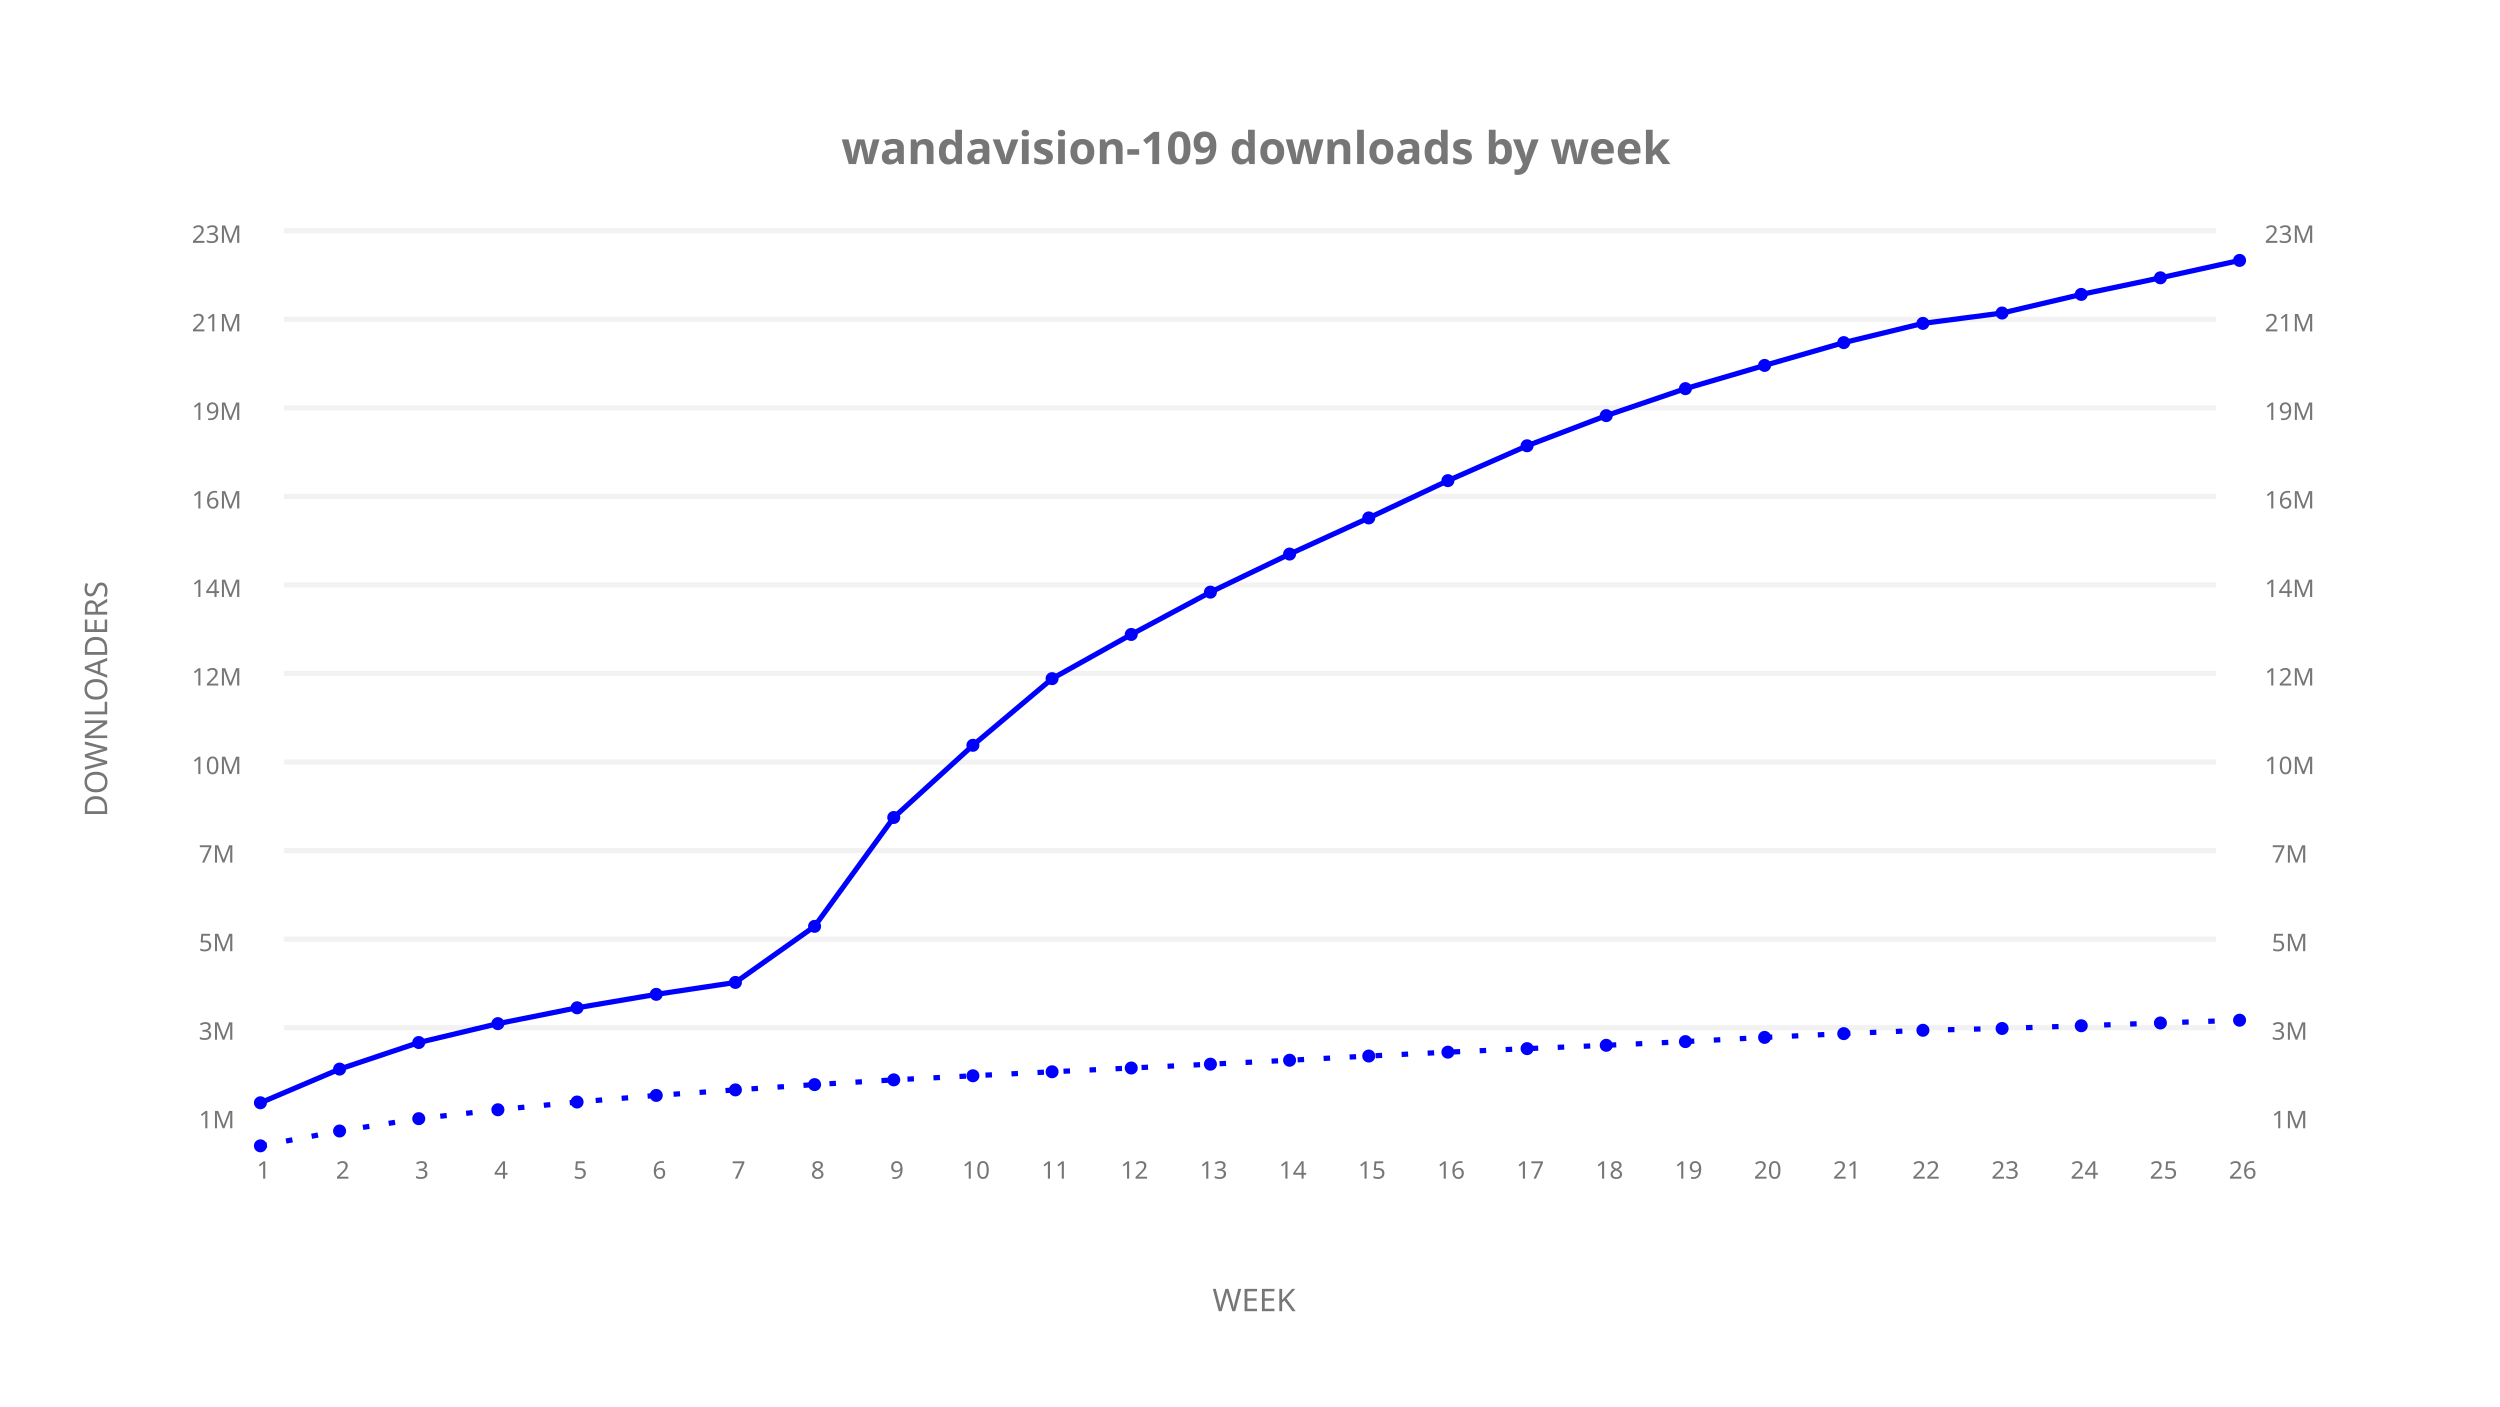
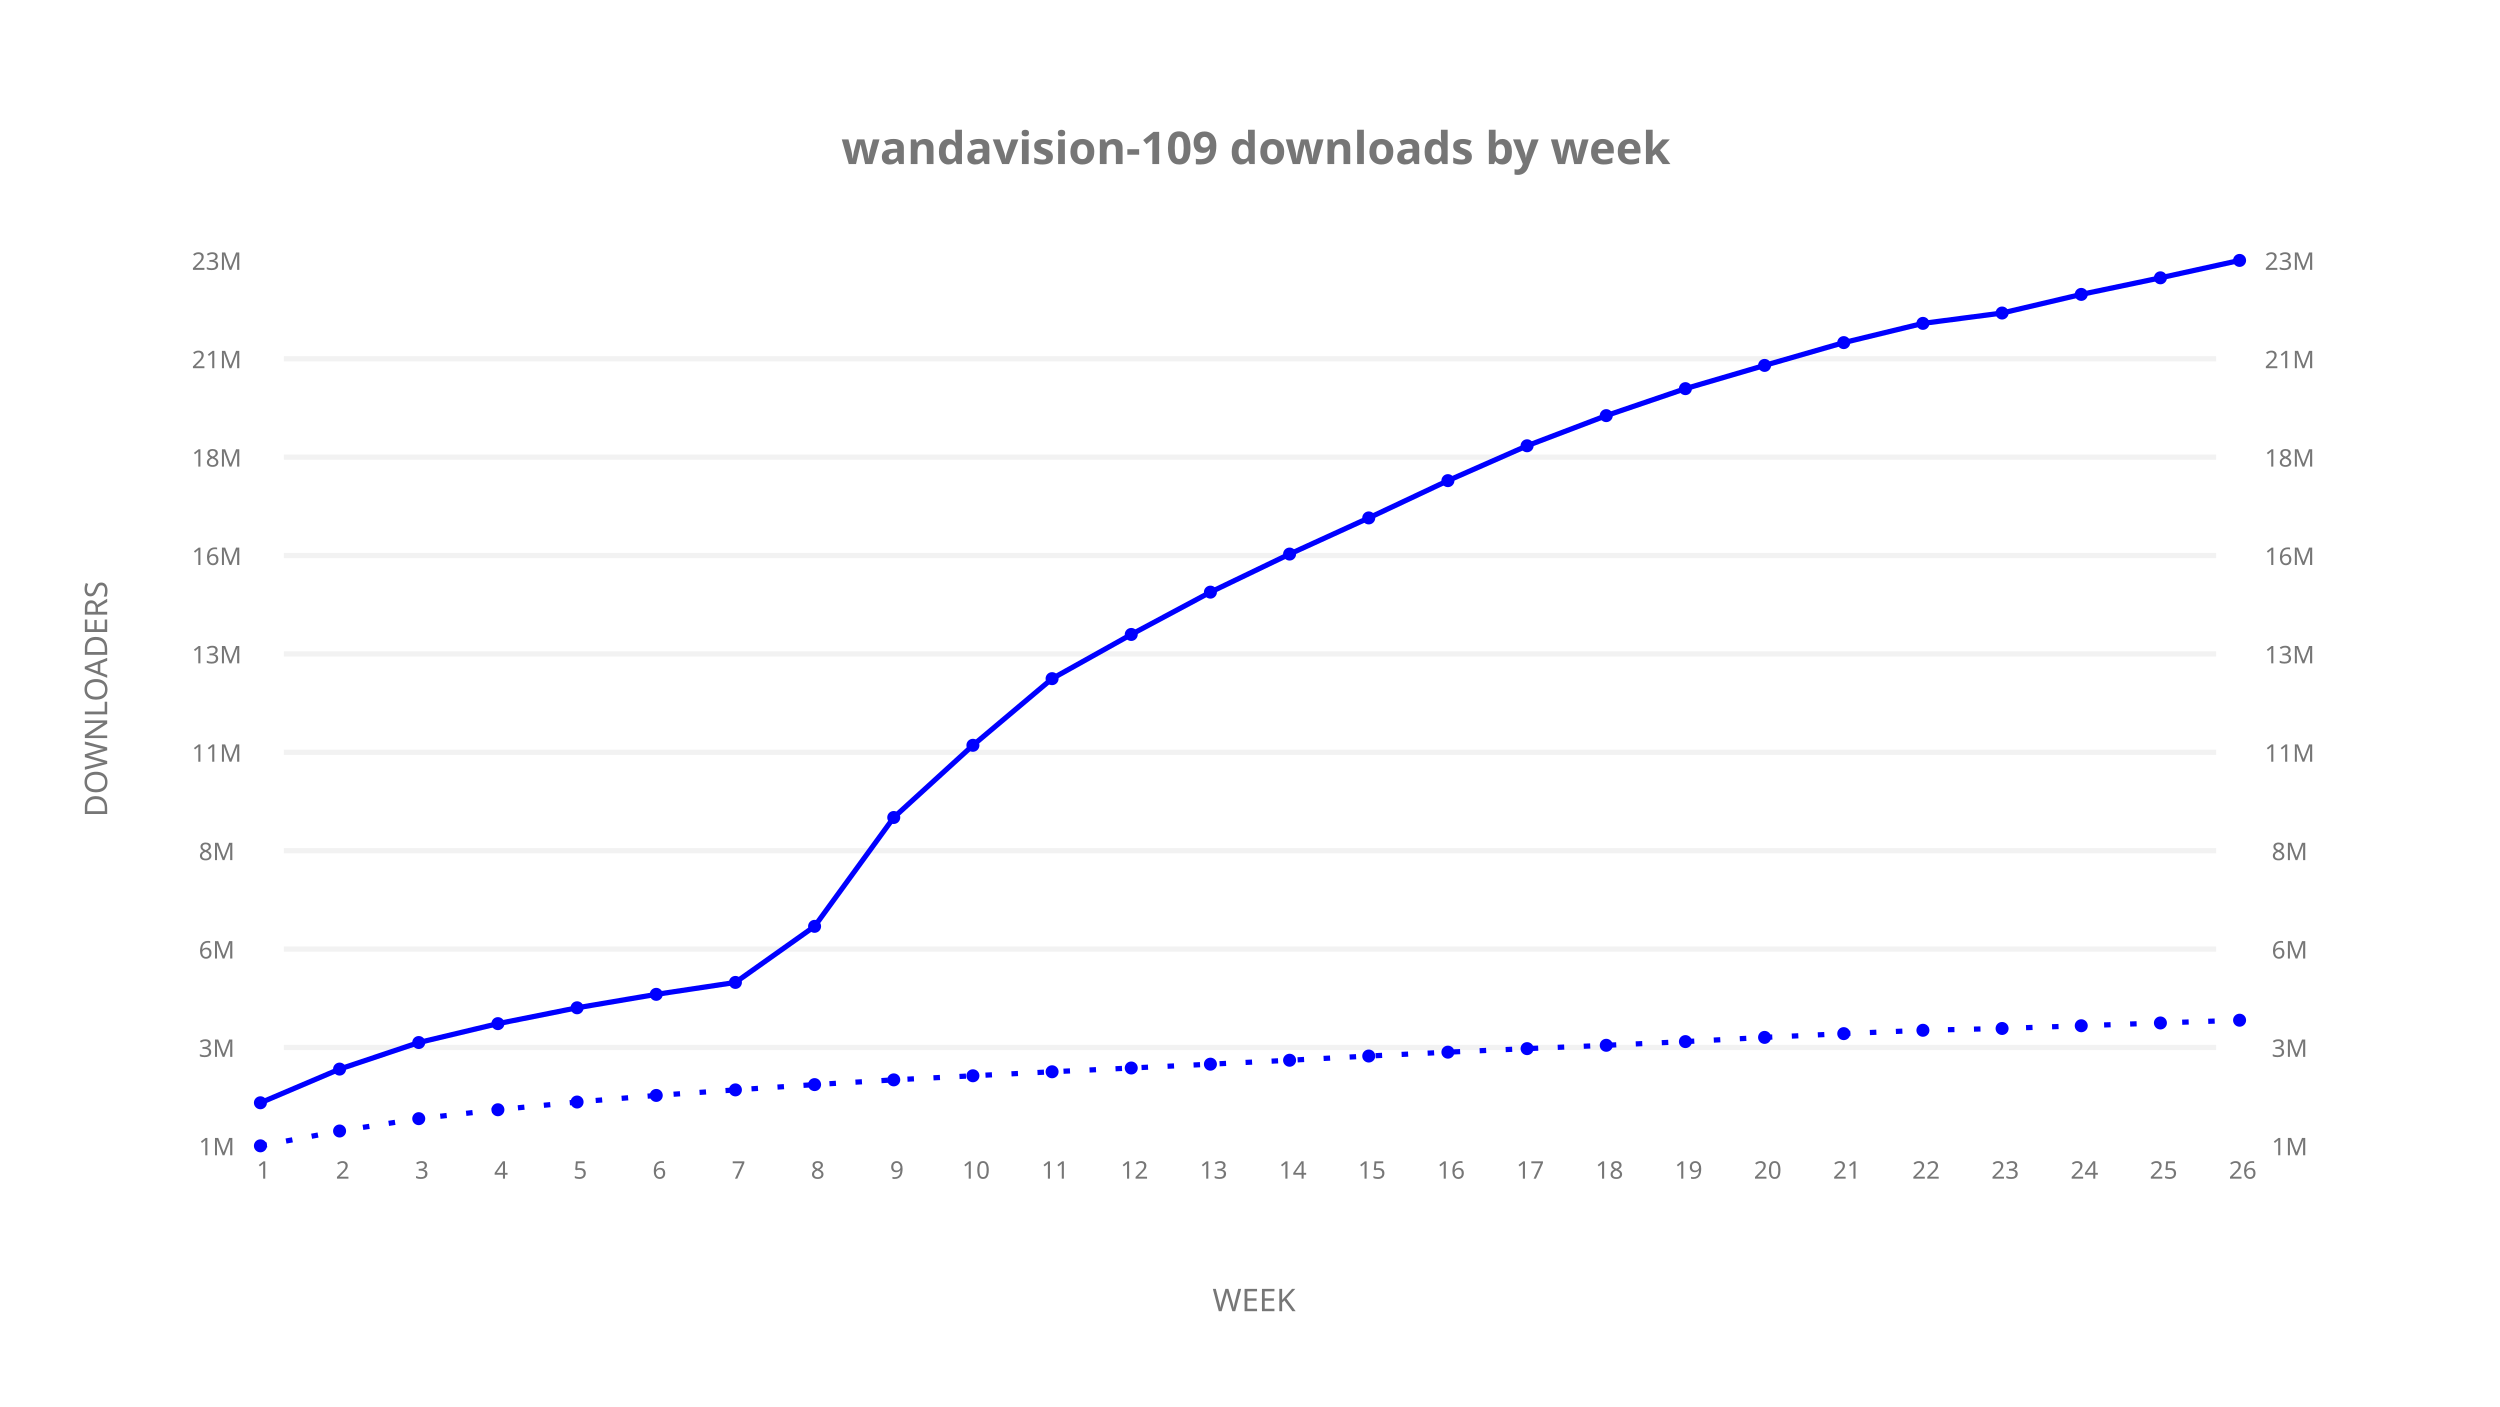
<svg xmlns="http://www.w3.org/2000/svg" xml:space="preserve" id="wandavision-109-downloads-by-week-wandavision-109-week" x="0px" y="0px" width="1920px" height="1080px" viewBox="0 0 1920 1080" enable-background="new 0 0 1920 1080" role="img">
  <g id="annotations">
    <text x="960" y="126" font-family="Atkinson Hyperlegible" font-size="26pt" text-anchor="middle" text-align="center" font-weight="600" font-style="normal" style="fill:rgb(118,118,118); fill-opacity:1; stroke:rgb(118,118,118); stroke-opacity:0; stroke-width:0.5"> wandavision-109 downloads by week</text>
    <g id="axes-lines">
      <text x="960" y="1007" font-family="Atkinson Hyperlegible" font-size="18pt" text-anchor="middle" text-align="center" font-weight="500" font-style="normal" style="fill:rgb(118,118,118); fill-opacity:1; stroke:rgb(118,118,118); stroke-opacity:0; stroke-width:0.5"> WEEK</text>
      <text x="73" y="540" font-family="Atkinson Hyperlegible" font-size="18pt" text-anchor="middle" text-align="center" dominant-baseline="central" font-weight="500" font-style="normal" style="fill:rgb(118,118,118); fill-opacity:1; stroke:rgb(118,118,118); stroke-opacity:0; stroke-width:0.5" transform="rotate(-90,73,540)"> DOWNLOADERS</text>
    </g>
    <g id="tic-y-label-lines">
-       <line x1="218" y1="789.255" x2="1702" y2="789.255" style="fill:rgb(0,0,255); fill-opacity:0; stroke:rgb(242,242,242); stroke-opacity:1; stroke-width:4" />
-       <line x1="218" y1="721.255" x2="1702" y2="721.255" style="fill:rgb(0,0,255); fill-opacity:0; stroke:rgb(242,242,242); stroke-opacity:1; stroke-width:4" />
-       <line x1="218" y1="653.255" x2="1702" y2="653.255" style="fill:rgb(0,0,255); fill-opacity:0; stroke:rgb(242,242,242); stroke-opacity:1; stroke-width:4" />
-       <line x1="218" y1="585.255" x2="1702" y2="585.255" style="fill:rgb(0,0,255); fill-opacity:0; stroke:rgb(242,242,242); stroke-opacity:1; stroke-width:4" />
-       <line x1="218" y1="517.255" x2="1702" y2="517.255" style="fill:rgb(0,0,255); fill-opacity:0; stroke:rgb(242,242,242); stroke-opacity:1; stroke-width:4" />
-       <line x1="218" y1="449.255" x2="1702" y2="449.255" style="fill:rgb(0,0,255); fill-opacity:0; stroke:rgb(242,242,242); stroke-opacity:1; stroke-width:4" />
-       <line x1="218" y1="381.255" x2="1702" y2="381.255" style="fill:rgb(0,0,255); fill-opacity:0; stroke:rgb(242,242,242); stroke-opacity:1; stroke-width:4" />
-       <line x1="218" y1="313.255" x2="1702" y2="313.255" style="fill:rgb(0,0,255); fill-opacity:0; stroke:rgb(242,242,242); stroke-opacity:1; stroke-width:4" />
-       <line x1="218" y1="245.255" x2="1702" y2="245.255" style="fill:rgb(0,0,255); fill-opacity:0; stroke:rgb(242,242,242); stroke-opacity:1; stroke-width:4" />
-       <line x1="218" y1="177.255" x2="1702" y2="177.255" style="fill:rgb(0,0,255); fill-opacity:0; stroke:rgb(242,242,242); stroke-opacity:1; stroke-width:4" />
+       <line x1="218" y1="804.444" x2="1702" y2="804.444" style="fill:rgb(0,0,255); fill-opacity:0; stroke:rgb(242,242,242); stroke-opacity:1; stroke-width:4" />
+       <line x1="218" y1="728.889" x2="1702" y2="728.889" style="fill:rgb(0,0,255); fill-opacity:0; stroke:rgb(242,242,242); stroke-opacity:1; stroke-width:4" />
+       <line x1="218" y1="653.333" x2="1702" y2="653.333" style="fill:rgb(0,0,255); fill-opacity:0; stroke:rgb(242,242,242); stroke-opacity:1; stroke-width:4" />
+       <line x1="218" y1="577.778" x2="1702" y2="577.778" style="fill:rgb(0,0,255); fill-opacity:0; stroke:rgb(242,242,242); stroke-opacity:1; stroke-width:4" />
+       <line x1="218" y1="502.222" x2="1702" y2="502.222" style="fill:rgb(0,0,255); fill-opacity:0; stroke:rgb(242,242,242); stroke-opacity:1; stroke-width:4" />
+       <line x1="218" y1="426.667" x2="1702" y2="426.667" style="fill:rgb(0,0,255); fill-opacity:0; stroke:rgb(242,242,242); stroke-opacity:1; stroke-width:4" />
+       <line x1="218" y1="351.111" x2="1702" y2="351.111" style="fill:rgb(0,0,255); fill-opacity:0; stroke:rgb(242,242,242); stroke-opacity:1; stroke-width:4" />
+       <line x1="218" y1="275.556" x2="1702" y2="275.556" style="fill:rgb(0,0,255); fill-opacity:0; stroke:rgb(242,242,242); stroke-opacity:1; stroke-width:4" />
    </g>
    <g id="tic-x-labels">
      <text x="200" y="898" font-family="Atkinson Hyperlegible" font-size="14pt" text-anchor="middle" text-align="center" dominant-baseline="central" font-weight="400" font-style="normal" style="fill:rgb(118,118,118); fill-opacity:1; stroke:rgb(118,118,118); stroke-opacity:0; stroke-width:0.5"> 1</text>
      <text x="260.8" y="898" font-family="Atkinson Hyperlegible" font-size="14pt" text-anchor="middle" text-align="center" dominant-baseline="central" font-weight="400" font-style="normal" style="fill:rgb(118,118,118); fill-opacity:1; stroke:rgb(118,118,118); stroke-opacity:0; stroke-width:0.5"> 2</text>
      <text x="321.6" y="898" font-family="Atkinson Hyperlegible" font-size="14pt" text-anchor="middle" text-align="center" dominant-baseline="central" font-weight="400" font-style="normal" style="fill:rgb(118,118,118); fill-opacity:1; stroke:rgb(118,118,118); stroke-opacity:0; stroke-width:0.5"> 3</text>
      <text x="382.4" y="898" font-family="Atkinson Hyperlegible" font-size="14pt" text-anchor="middle" text-align="center" dominant-baseline="central" font-weight="400" font-style="normal" style="fill:rgb(118,118,118); fill-opacity:1; stroke:rgb(118,118,118); stroke-opacity:0; stroke-width:0.5"> 4</text>
      <text x="443.2" y="898" font-family="Atkinson Hyperlegible" font-size="14pt" text-anchor="middle" text-align="center" dominant-baseline="central" font-weight="400" font-style="normal" style="fill:rgb(118,118,118); fill-opacity:1; stroke:rgb(118,118,118); stroke-opacity:0; stroke-width:0.5"> 5</text>
      <text x="504" y="898" font-family="Atkinson Hyperlegible" font-size="14pt" text-anchor="middle" text-align="center" dominant-baseline="central" font-weight="400" font-style="normal" style="fill:rgb(118,118,118); fill-opacity:1; stroke:rgb(118,118,118); stroke-opacity:0; stroke-width:0.5"> 6</text>
      <text x="564.8" y="898" font-family="Atkinson Hyperlegible" font-size="14pt" text-anchor="middle" text-align="center" dominant-baseline="central" font-weight="400" font-style="normal" style="fill:rgb(118,118,118); fill-opacity:1; stroke:rgb(118,118,118); stroke-opacity:0; stroke-width:0.5"> 7</text>
      <text x="625.6" y="898" font-family="Atkinson Hyperlegible" font-size="14pt" text-anchor="middle" text-align="center" dominant-baseline="central" font-weight="400" font-style="normal" style="fill:rgb(118,118,118); fill-opacity:1; stroke:rgb(118,118,118); stroke-opacity:0; stroke-width:0.5"> 8</text>
      <text x="686.4" y="898" font-family="Atkinson Hyperlegible" font-size="14pt" text-anchor="middle" text-align="center" dominant-baseline="central" font-weight="400" font-style="normal" style="fill:rgb(118,118,118); fill-opacity:1; stroke:rgb(118,118,118); stroke-opacity:0; stroke-width:0.5"> 9</text>
      <text x="747.2" y="898" font-family="Atkinson Hyperlegible" font-size="14pt" text-anchor="middle" text-align="center" dominant-baseline="central" font-weight="400" font-style="normal" style="fill:rgb(118,118,118); fill-opacity:1; stroke:rgb(118,118,118); stroke-opacity:0; stroke-width:0.5"> 10</text>
      <text x="808" y="898" font-family="Atkinson Hyperlegible" font-size="14pt" text-anchor="middle" text-align="center" dominant-baseline="central" font-weight="400" font-style="normal" style="fill:rgb(118,118,118); fill-opacity:1; stroke:rgb(118,118,118); stroke-opacity:0; stroke-width:0.5"> 11</text>
      <text x="868.8" y="898" font-family="Atkinson Hyperlegible" font-size="14pt" text-anchor="middle" text-align="center" dominant-baseline="central" font-weight="400" font-style="normal" style="fill:rgb(118,118,118); fill-opacity:1; stroke:rgb(118,118,118); stroke-opacity:0; stroke-width:0.5"> 12</text>
      <text x="929.6" y="898" font-family="Atkinson Hyperlegible" font-size="14pt" text-anchor="middle" text-align="center" dominant-baseline="central" font-weight="400" font-style="normal" style="fill:rgb(118,118,118); fill-opacity:1; stroke:rgb(118,118,118); stroke-opacity:0; stroke-width:0.5"> 13</text>
      <text x="990.4" y="898" font-family="Atkinson Hyperlegible" font-size="14pt" text-anchor="middle" text-align="center" dominant-baseline="central" font-weight="400" font-style="normal" style="fill:rgb(118,118,118); fill-opacity:1; stroke:rgb(118,118,118); stroke-opacity:0; stroke-width:0.5"> 14</text>
      <text x="1051.2" y="898" font-family="Atkinson Hyperlegible" font-size="14pt" text-anchor="middle" text-align="center" dominant-baseline="central" font-weight="400" font-style="normal" style="fill:rgb(118,118,118); fill-opacity:1; stroke:rgb(118,118,118); stroke-opacity:0; stroke-width:0.5"> 15</text>
      <text x="1112" y="898" font-family="Atkinson Hyperlegible" font-size="14pt" text-anchor="middle" text-align="center" dominant-baseline="central" font-weight="400" font-style="normal" style="fill:rgb(118,118,118); fill-opacity:1; stroke:rgb(118,118,118); stroke-opacity:0; stroke-width:0.5"> 16</text>
      <text x="1172.8" y="898" font-family="Atkinson Hyperlegible" font-size="14pt" text-anchor="middle" text-align="center" dominant-baseline="central" font-weight="400" font-style="normal" style="fill:rgb(118,118,118); fill-opacity:1; stroke:rgb(118,118,118); stroke-opacity:0; stroke-width:0.5"> 17</text>
      <text x="1233.6" y="898" font-family="Atkinson Hyperlegible" font-size="14pt" text-anchor="middle" text-align="center" dominant-baseline="central" font-weight="400" font-style="normal" style="fill:rgb(118,118,118); fill-opacity:1; stroke:rgb(118,118,118); stroke-opacity:0; stroke-width:0.5"> 18</text>
      <text x="1294.4" y="898" font-family="Atkinson Hyperlegible" font-size="14pt" text-anchor="middle" text-align="center" dominant-baseline="central" font-weight="400" font-style="normal" style="fill:rgb(118,118,118); fill-opacity:1; stroke:rgb(118,118,118); stroke-opacity:0; stroke-width:0.5"> 19</text>
      <text x="1355.2" y="898" font-family="Atkinson Hyperlegible" font-size="14pt" text-anchor="middle" text-align="center" dominant-baseline="central" font-weight="400" font-style="normal" style="fill:rgb(118,118,118); fill-opacity:1; stroke:rgb(118,118,118); stroke-opacity:0; stroke-width:0.5"> 20</text>
      <text x="1416" y="898" font-family="Atkinson Hyperlegible" font-size="14pt" text-anchor="middle" text-align="center" dominant-baseline="central" font-weight="400" font-style="normal" style="fill:rgb(118,118,118); fill-opacity:1; stroke:rgb(118,118,118); stroke-opacity:0; stroke-width:0.5"> 21</text>
      <text x="1476.8" y="898" font-family="Atkinson Hyperlegible" font-size="14pt" text-anchor="middle" text-align="center" dominant-baseline="central" font-weight="400" font-style="normal" style="fill:rgb(118,118,118); fill-opacity:1; stroke:rgb(118,118,118); stroke-opacity:0; stroke-width:0.5"> 22</text>
      <text x="1537.6" y="898" font-family="Atkinson Hyperlegible" font-size="14pt" text-anchor="middle" text-align="center" dominant-baseline="central" font-weight="400" font-style="normal" style="fill:rgb(118,118,118); fill-opacity:1; stroke:rgb(118,118,118); stroke-opacity:0; stroke-width:0.5"> 23</text>
      <text x="1598.4" y="898" font-family="Atkinson Hyperlegible" font-size="14pt" text-anchor="middle" text-align="center" dominant-baseline="central" font-weight="400" font-style="normal" style="fill:rgb(118,118,118); fill-opacity:1; stroke:rgb(118,118,118); stroke-opacity:0; stroke-width:0.5"> 24</text>
      <text x="1659.2" y="898" font-family="Atkinson Hyperlegible" font-size="14pt" text-anchor="middle" text-align="center" dominant-baseline="central" font-weight="400" font-style="normal" style="fill:rgb(118,118,118); fill-opacity:1; stroke:rgb(118,118,118); stroke-opacity:0; stroke-width:0.5"> 25</text>
      <text x="1720" y="898" font-family="Atkinson Hyperlegible" font-size="14pt" text-anchor="middle" text-align="center" dominant-baseline="central" font-weight="400" font-style="normal" style="fill:rgb(118,118,118); fill-opacity:1; stroke:rgb(118,118,118); stroke-opacity:0; stroke-width:0.5"> 26</text>
    </g>
    <g id="tic-y-labels">
-       <text x="164" y="859.255" font-family="Atkinson Hyperlegible" font-size="14pt" text-anchor="middle" text-align="center" dominant-baseline="central" font-weight="400" font-style="normal" style="fill:rgb(118,118,118); fill-opacity:1; stroke:rgb(118,118,118); stroke-opacity:0; stroke-width:0.5"> 1M</text>
-       <text x="1756" y="859.255" font-family="Atkinson Hyperlegible" font-size="14pt" text-anchor="middle" text-align="center" dominant-baseline="central" font-weight="400" font-style="normal" style="fill:rgb(118,118,118); fill-opacity:1; stroke:rgb(118,118,118); stroke-opacity:0; stroke-width:0.5"> 1M</text>
-       <text x="164" y="791.255" font-family="Atkinson Hyperlegible" font-size="14pt" text-anchor="middle" text-align="center" dominant-baseline="central" font-weight="400" font-style="normal" style="fill:rgb(118,118,118); fill-opacity:1; stroke:rgb(118,118,118); stroke-opacity:0; stroke-width:0.5"> 3M</text>
-       <text x="1756" y="791.255" font-family="Atkinson Hyperlegible" font-size="14pt" text-anchor="middle" text-align="center" dominant-baseline="central" font-weight="400" font-style="normal" style="fill:rgb(118,118,118); fill-opacity:1; stroke:rgb(118,118,118); stroke-opacity:0; stroke-width:0.5"> 3M</text>
-       <text x="164" y="723.255" font-family="Atkinson Hyperlegible" font-size="14pt" text-anchor="middle" text-align="center" dominant-baseline="central" font-weight="400" font-style="normal" style="fill:rgb(118,118,118); fill-opacity:1; stroke:rgb(118,118,118); stroke-opacity:0; stroke-width:0.5"> 5M</text>
-       <text x="1756" y="723.255" font-family="Atkinson Hyperlegible" font-size="14pt" text-anchor="middle" text-align="center" dominant-baseline="central" font-weight="400" font-style="normal" style="fill:rgb(118,118,118); fill-opacity:1; stroke:rgb(118,118,118); stroke-opacity:0; stroke-width:0.5"> 5M</text>
-       <text x="164" y="655.255" font-family="Atkinson Hyperlegible" font-size="14pt" text-anchor="middle" text-align="center" dominant-baseline="central" font-weight="400" font-style="normal" style="fill:rgb(118,118,118); fill-opacity:1; stroke:rgb(118,118,118); stroke-opacity:0; stroke-width:0.5"> 7M</text>
-       <text x="1756" y="655.255" font-family="Atkinson Hyperlegible" font-size="14pt" text-anchor="middle" text-align="center" dominant-baseline="central" font-weight="400" font-style="normal" style="fill:rgb(118,118,118); fill-opacity:1; stroke:rgb(118,118,118); stroke-opacity:0; stroke-width:0.5"> 7M</text>
-       <text x="164" y="587.255" font-family="Atkinson Hyperlegible" font-size="14pt" text-anchor="middle" text-align="center" dominant-baseline="central" font-weight="400" font-style="normal" style="fill:rgb(118,118,118); fill-opacity:1; stroke:rgb(118,118,118); stroke-opacity:0; stroke-width:0.5"> 10M</text>
-       <text x="1756" y="587.255" font-family="Atkinson Hyperlegible" font-size="14pt" text-anchor="middle" text-align="center" dominant-baseline="central" font-weight="400" font-style="normal" style="fill:rgb(118,118,118); fill-opacity:1; stroke:rgb(118,118,118); stroke-opacity:0; stroke-width:0.5"> 10M</text>
-       <text x="164" y="519.255" font-family="Atkinson Hyperlegible" font-size="14pt" text-anchor="middle" text-align="center" dominant-baseline="central" font-weight="400" font-style="normal" style="fill:rgb(118,118,118); fill-opacity:1; stroke:rgb(118,118,118); stroke-opacity:0; stroke-width:0.5"> 12M</text>
-       <text x="1756" y="519.255" font-family="Atkinson Hyperlegible" font-size="14pt" text-anchor="middle" text-align="center" dominant-baseline="central" font-weight="400" font-style="normal" style="fill:rgb(118,118,118); fill-opacity:1; stroke:rgb(118,118,118); stroke-opacity:0; stroke-width:0.5"> 12M</text>
-       <text x="164" y="451.255" font-family="Atkinson Hyperlegible" font-size="14pt" text-anchor="middle" text-align="center" dominant-baseline="central" font-weight="400" font-style="normal" style="fill:rgb(118,118,118); fill-opacity:1; stroke:rgb(118,118,118); stroke-opacity:0; stroke-width:0.5"> 14M</text>
-       <text x="1756" y="451.255" font-family="Atkinson Hyperlegible" font-size="14pt" text-anchor="middle" text-align="center" dominant-baseline="central" font-weight="400" font-style="normal" style="fill:rgb(118,118,118); fill-opacity:1; stroke:rgb(118,118,118); stroke-opacity:0; stroke-width:0.5"> 14M</text>
-       <text x="164" y="383.255" font-family="Atkinson Hyperlegible" font-size="14pt" text-anchor="middle" text-align="center" dominant-baseline="central" font-weight="400" font-style="normal" style="fill:rgb(118,118,118); fill-opacity:1; stroke:rgb(118,118,118); stroke-opacity:0; stroke-width:0.5"> 16M</text>
-       <text x="1756" y="383.255" font-family="Atkinson Hyperlegible" font-size="14pt" text-anchor="middle" text-align="center" dominant-baseline="central" font-weight="400" font-style="normal" style="fill:rgb(118,118,118); fill-opacity:1; stroke:rgb(118,118,118); stroke-opacity:0; stroke-width:0.5"> 16M</text>
-       <text x="164" y="315.255" font-family="Atkinson Hyperlegible" font-size="14pt" text-anchor="middle" text-align="center" dominant-baseline="central" font-weight="400" font-style="normal" style="fill:rgb(118,118,118); fill-opacity:1; stroke:rgb(118,118,118); stroke-opacity:0; stroke-width:0.5"> 19M</text>
-       <text x="1756" y="315.255" font-family="Atkinson Hyperlegible" font-size="14pt" text-anchor="middle" text-align="center" dominant-baseline="central" font-weight="400" font-style="normal" style="fill:rgb(118,118,118); fill-opacity:1; stroke:rgb(118,118,118); stroke-opacity:0; stroke-width:0.5"> 19M</text>
-       <text x="164" y="247.255" font-family="Atkinson Hyperlegible" font-size="14pt" text-anchor="middle" text-align="center" dominant-baseline="central" font-weight="400" font-style="normal" style="fill:rgb(118,118,118); fill-opacity:1; stroke:rgb(118,118,118); stroke-opacity:0; stroke-width:0.5"> 21M</text>
-       <text x="1756" y="247.255" font-family="Atkinson Hyperlegible" font-size="14pt" text-anchor="middle" text-align="center" dominant-baseline="central" font-weight="400" font-style="normal" style="fill:rgb(118,118,118); fill-opacity:1; stroke:rgb(118,118,118); stroke-opacity:0; stroke-width:0.5"> 21M</text>
-       <text x="164" y="179.255" font-family="Atkinson Hyperlegible" font-size="14pt" text-anchor="middle" text-align="center" dominant-baseline="central" font-weight="400" font-style="normal" style="fill:rgb(118,118,118); fill-opacity:1; stroke:rgb(118,118,118); stroke-opacity:0; stroke-width:0.5"> 23M</text>
-       <text x="1756" y="179.255" font-family="Atkinson Hyperlegible" font-size="14pt" text-anchor="middle" text-align="center" dominant-baseline="central" font-weight="400" font-style="normal" style="fill:rgb(118,118,118); fill-opacity:1; stroke:rgb(118,118,118); stroke-opacity:0; stroke-width:0.5"> 23M</text>
+       <text x="164" y="880" font-family="Atkinson Hyperlegible" font-size="14pt" text-anchor="middle" text-align="center" dominant-baseline="central" font-weight="400" font-style="normal" style="fill:rgb(118,118,118); fill-opacity:1; stroke:rgb(118,118,118); stroke-opacity:0; stroke-width:0.5"> 1M</text>
+       <text x="1756" y="880" font-family="Atkinson Hyperlegible" font-size="14pt" text-anchor="middle" text-align="center" dominant-baseline="central" font-weight="400" font-style="normal" style="fill:rgb(118,118,118); fill-opacity:1; stroke:rgb(118,118,118); stroke-opacity:0; stroke-width:0.5"> 1M</text>
+       <text x="164" y="804.444" font-family="Atkinson Hyperlegible" font-size="14pt" text-anchor="middle" text-align="center" dominant-baseline="central" font-weight="400" font-style="normal" style="fill:rgb(118,118,118); fill-opacity:1; stroke:rgb(118,118,118); stroke-opacity:0; stroke-width:0.5"> 3M</text>
+       <text x="1756" y="804.444" font-family="Atkinson Hyperlegible" font-size="14pt" text-anchor="middle" text-align="center" dominant-baseline="central" font-weight="400" font-style="normal" style="fill:rgb(118,118,118); fill-opacity:1; stroke:rgb(118,118,118); stroke-opacity:0; stroke-width:0.5"> 3M</text>
+       <text x="164" y="728.889" font-family="Atkinson Hyperlegible" font-size="14pt" text-anchor="middle" text-align="center" dominant-baseline="central" font-weight="400" font-style="normal" style="fill:rgb(118,118,118); fill-opacity:1; stroke:rgb(118,118,118); stroke-opacity:0; stroke-width:0.5"> 6M</text>
+       <text x="1756" y="728.889" font-family="Atkinson Hyperlegible" font-size="14pt" text-anchor="middle" text-align="center" dominant-baseline="central" font-weight="400" font-style="normal" style="fill:rgb(118,118,118); fill-opacity:1; stroke:rgb(118,118,118); stroke-opacity:0; stroke-width:0.5"> 6M</text>
+       <text x="164" y="653.333" font-family="Atkinson Hyperlegible" font-size="14pt" text-anchor="middle" text-align="center" dominant-baseline="central" font-weight="400" font-style="normal" style="fill:rgb(118,118,118); fill-opacity:1; stroke:rgb(118,118,118); stroke-opacity:0; stroke-width:0.5"> 8M</text>
+       <text x="1756" y="653.333" font-family="Atkinson Hyperlegible" font-size="14pt" text-anchor="middle" text-align="center" dominant-baseline="central" font-weight="400" font-style="normal" style="fill:rgb(118,118,118); fill-opacity:1; stroke:rgb(118,118,118); stroke-opacity:0; stroke-width:0.5"> 8M</text>
+       <text x="164" y="577.778" font-family="Atkinson Hyperlegible" font-size="14pt" text-anchor="middle" text-align="center" dominant-baseline="central" font-weight="400" font-style="normal" style="fill:rgb(118,118,118); fill-opacity:1; stroke:rgb(118,118,118); stroke-opacity:0; stroke-width:0.5"> 11M</text>
+       <text x="1756" y="577.778" font-family="Atkinson Hyperlegible" font-size="14pt" text-anchor="middle" text-align="center" dominant-baseline="central" font-weight="400" font-style="normal" style="fill:rgb(118,118,118); fill-opacity:1; stroke:rgb(118,118,118); stroke-opacity:0; stroke-width:0.5"> 11M</text>
+       <text x="164" y="502.222" font-family="Atkinson Hyperlegible" font-size="14pt" text-anchor="middle" text-align="center" dominant-baseline="central" font-weight="400" font-style="normal" style="fill:rgb(118,118,118); fill-opacity:1; stroke:rgb(118,118,118); stroke-opacity:0; stroke-width:0.5"> 13M</text>
+       <text x="1756" y="502.222" font-family="Atkinson Hyperlegible" font-size="14pt" text-anchor="middle" text-align="center" dominant-baseline="central" font-weight="400" font-style="normal" style="fill:rgb(118,118,118); fill-opacity:1; stroke:rgb(118,118,118); stroke-opacity:0; stroke-width:0.5"> 13M</text>
+       <text x="164" y="426.667" font-family="Atkinson Hyperlegible" font-size="14pt" text-anchor="middle" text-align="center" dominant-baseline="central" font-weight="400" font-style="normal" style="fill:rgb(118,118,118); fill-opacity:1; stroke:rgb(118,118,118); stroke-opacity:0; stroke-width:0.5"> 16M</text>
+       <text x="1756" y="426.667" font-family="Atkinson Hyperlegible" font-size="14pt" text-anchor="middle" text-align="center" dominant-baseline="central" font-weight="400" font-style="normal" style="fill:rgb(118,118,118); fill-opacity:1; stroke:rgb(118,118,118); stroke-opacity:0; stroke-width:0.5"> 16M</text>
+       <text x="164" y="351.111" font-family="Atkinson Hyperlegible" font-size="14pt" text-anchor="middle" text-align="center" dominant-baseline="central" font-weight="400" font-style="normal" style="fill:rgb(118,118,118); fill-opacity:1; stroke:rgb(118,118,118); stroke-opacity:0; stroke-width:0.5"> 18M</text>
+       <text x="1756" y="351.111" font-family="Atkinson Hyperlegible" font-size="14pt" text-anchor="middle" text-align="center" dominant-baseline="central" font-weight="400" font-style="normal" style="fill:rgb(118,118,118); fill-opacity:1; stroke:rgb(118,118,118); stroke-opacity:0; stroke-width:0.5"> 18M</text>
+       <text x="164" y="275.556" font-family="Atkinson Hyperlegible" font-size="14pt" text-anchor="middle" text-align="center" dominant-baseline="central" font-weight="400" font-style="normal" style="fill:rgb(118,118,118); fill-opacity:1; stroke:rgb(118,118,118); stroke-opacity:0; stroke-width:0.5"> 21M</text>
+       <text x="1756" y="275.556" font-family="Atkinson Hyperlegible" font-size="14pt" text-anchor="middle" text-align="center" dominant-baseline="central" font-weight="400" font-style="normal" style="fill:rgb(118,118,118); fill-opacity:1; stroke:rgb(118,118,118); stroke-opacity:0; stroke-width:0.5"> 21M</text>
+       <text x="164" y="200" font-family="Atkinson Hyperlegible" font-size="14pt" text-anchor="middle" text-align="center" dominant-baseline="central" font-weight="400" font-style="normal" style="fill:rgb(118,118,118); fill-opacity:1; stroke:rgb(118,118,118); stroke-opacity:0; stroke-width:0.5"> 23M</text>
+       <text x="1756" y="200" font-family="Atkinson Hyperlegible" font-size="14pt" text-anchor="middle" text-align="center" dominant-baseline="central" font-weight="400" font-style="normal" style="fill:rgb(118,118,118); fill-opacity:1; stroke:rgb(118,118,118); stroke-opacity:0; stroke-width:0.5"> 23M</text>
    </g>
  </g>
  <g id="polyline-wandavision-109 downloads by week">
    <polyline points="200,846.929 260.8,821.064 321.6,800.663 382.4,786.148 443.2,773.984 504,763.659 564.8,754.501 625.6,711.43 686.4,627.834 747.2,572.393 808,521.208 868.8,487.263 929.6,454.767 990.4,425.528 1051.2,397.762 1112,369.129 1172.8,342.357 1233.6,319.207 1294.4,298.479 1355.2,280.64 1416,263.127 1476.8,248.356 1537.6,240.403 1598.4,226.102 1659.2,213.366 1720,200 " style="fill:rgb(0,0,255); fill-opacity:0; stroke:rgb(0,0,255); stroke-opacity:1; stroke-width:4" />
  </g>
  <g id="markers-wandavision-109 downloads by week">
    <circle cx="200" cy="846.929" r="5" style="fill:rgb(0,0,255); fill-opacity:1; stroke:rgb(0,0,255); stroke-opacity:0; stroke-width:4">
</circle>
    <circle cx="260.8" cy="821.064" r="5" style="fill:rgb(0,0,255); fill-opacity:1; stroke:rgb(0,0,255); stroke-opacity:0; stroke-width:4">
</circle>
    <circle cx="321.6" cy="800.663" r="5" style="fill:rgb(0,0,255); fill-opacity:1; stroke:rgb(0,0,255); stroke-opacity:0; stroke-width:4">
</circle>
    <circle cx="382.4" cy="786.148" r="5" style="fill:rgb(0,0,255); fill-opacity:1; stroke:rgb(0,0,255); stroke-opacity:0; stroke-width:4">
</circle>
    <circle cx="443.2" cy="773.984" r="5" style="fill:rgb(0,0,255); fill-opacity:1; stroke:rgb(0,0,255); stroke-opacity:0; stroke-width:4">
</circle>
    <circle cx="504" cy="763.659" r="5" style="fill:rgb(0,0,255); fill-opacity:1; stroke:rgb(0,0,255); stroke-opacity:0; stroke-width:4">
</circle>
    <circle cx="564.8" cy="754.501" r="5" style="fill:rgb(0,0,255); fill-opacity:1; stroke:rgb(0,0,255); stroke-opacity:0; stroke-width:4">
</circle>
    <circle cx="625.6" cy="711.43" r="5" style="fill:rgb(0,0,255); fill-opacity:1; stroke:rgb(0,0,255); stroke-opacity:0; stroke-width:4">
</circle>
    <circle cx="686.4" cy="627.834" r="5" style="fill:rgb(0,0,255); fill-opacity:1; stroke:rgb(0,0,255); stroke-opacity:0; stroke-width:4">
</circle>
    <circle cx="747.2" cy="572.393" r="5" style="fill:rgb(0,0,255); fill-opacity:1; stroke:rgb(0,0,255); stroke-opacity:0; stroke-width:4">
</circle>
    <circle cx="808" cy="521.208" r="5" style="fill:rgb(0,0,255); fill-opacity:1; stroke:rgb(0,0,255); stroke-opacity:0; stroke-width:4">
</circle>
    <circle cx="868.8" cy="487.263" r="5" style="fill:rgb(0,0,255); fill-opacity:1; stroke:rgb(0,0,255); stroke-opacity:0; stroke-width:4">
</circle>
    <circle cx="929.6" cy="454.767" r="5" style="fill:rgb(0,0,255); fill-opacity:1; stroke:rgb(0,0,255); stroke-opacity:0; stroke-width:4">
</circle>
    <circle cx="990.4" cy="425.528" r="5" style="fill:rgb(0,0,255); fill-opacity:1; stroke:rgb(0,0,255); stroke-opacity:0; stroke-width:4">
</circle>
    <circle cx="1051.2" cy="397.762" r="5" style="fill:rgb(0,0,255); fill-opacity:1; stroke:rgb(0,0,255); stroke-opacity:0; stroke-width:4">
</circle>
    <circle cx="1112" cy="369.129" r="5" style="fill:rgb(0,0,255); fill-opacity:1; stroke:rgb(0,0,255); stroke-opacity:0; stroke-width:4">
</circle>
    <circle cx="1172.8" cy="342.357" r="5" style="fill:rgb(0,0,255); fill-opacity:1; stroke:rgb(0,0,255); stroke-opacity:0; stroke-width:4">
</circle>
    <circle cx="1233.6" cy="319.207" r="5" style="fill:rgb(0,0,255); fill-opacity:1; stroke:rgb(0,0,255); stroke-opacity:0; stroke-width:4">
</circle>
    <circle cx="1294.4" cy="298.479" r="5" style="fill:rgb(0,0,255); fill-opacity:1; stroke:rgb(0,0,255); stroke-opacity:0; stroke-width:4">
</circle>
    <circle cx="1355.2" cy="280.64" r="5" style="fill:rgb(0,0,255); fill-opacity:1; stroke:rgb(0,0,255); stroke-opacity:0; stroke-width:4">
</circle>
    <circle cx="1416" cy="263.127" r="5" style="fill:rgb(0,0,255); fill-opacity:1; stroke:rgb(0,0,255); stroke-opacity:0; stroke-width:4">
</circle>
    <circle cx="1476.8" cy="248.356" r="5" style="fill:rgb(0,0,255); fill-opacity:1; stroke:rgb(0,0,255); stroke-opacity:0; stroke-width:4">
</circle>
    <circle cx="1537.6" cy="240.403" r="5" style="fill:rgb(0,0,255); fill-opacity:1; stroke:rgb(0,0,255); stroke-opacity:0; stroke-width:4">
</circle>
    <circle cx="1598.4" cy="226.102" r="5" style="fill:rgb(0,0,255); fill-opacity:1; stroke:rgb(0,0,255); stroke-opacity:0; stroke-width:4">
</circle>
    <circle cx="1659.2" cy="213.366" r="5" style="fill:rgb(0,0,255); fill-opacity:1; stroke:rgb(0,0,255); stroke-opacity:0; stroke-width:4">
</circle>
    <circle cx="1720" cy="200" r="5" style="fill:rgb(0,0,255); fill-opacity:1; stroke:rgb(0,0,255); stroke-opacity:0; stroke-width:4">
</circle>
  </g>
  <g id="polyline-wandavision-109 downloads by week uploaders">
    <polyline points="200,880 260.8,868.611 321.6,859.131 382.4,852.289 443.2,846.355 504,841.295 564.8,837.036 625.6,832.976 686.4,829.337 747.2,826.196 808,823.123 868.8,820.228 929.6,817.292 990.4,814.272 1051.2,811.03 1112,808.057 1172.8,805.347 1233.6,802.791 1294.4,799.947 1355.2,796.716 1416,793.832 1476.8,791.253 1537.6,789.875 1598.4,787.773 1659.2,785.64 1720,783.52 " stroke-dasharray="5 15" style="fill:rgb(0,0,255); fill-opacity:0; stroke:rgb(0,0,255); stroke-opacity:1; stroke-width:4" />
  </g>
  <g id="markers-wandavision-109 downloads by week uploaders">
    <circle cx="200" cy="880" r="5" style="fill:rgb(0,0,255); fill-opacity:1; stroke:rgb(0,0,255); stroke-opacity:0; stroke-width:4">
</circle>
    <circle cx="260.8" cy="868.611" r="5" style="fill:rgb(0,0,255); fill-opacity:1; stroke:rgb(0,0,255); stroke-opacity:0; stroke-width:4">
</circle>
    <circle cx="321.6" cy="859.131" r="5" style="fill:rgb(0,0,255); fill-opacity:1; stroke:rgb(0,0,255); stroke-opacity:0; stroke-width:4">
</circle>
    <circle cx="382.4" cy="852.289" r="5" style="fill:rgb(0,0,255); fill-opacity:1; stroke:rgb(0,0,255); stroke-opacity:0; stroke-width:4">
</circle>
    <circle cx="443.2" cy="846.355" r="5" style="fill:rgb(0,0,255); fill-opacity:1; stroke:rgb(0,0,255); stroke-opacity:0; stroke-width:4">
</circle>
    <circle cx="504" cy="841.295" r="5" style="fill:rgb(0,0,255); fill-opacity:1; stroke:rgb(0,0,255); stroke-opacity:0; stroke-width:4">
</circle>
    <circle cx="564.8" cy="837.036" r="5" style="fill:rgb(0,0,255); fill-opacity:1; stroke:rgb(0,0,255); stroke-opacity:0; stroke-width:4">
</circle>
    <circle cx="625.6" cy="832.976" r="5" style="fill:rgb(0,0,255); fill-opacity:1; stroke:rgb(0,0,255); stroke-opacity:0; stroke-width:4">
</circle>
    <circle cx="686.4" cy="829.337" r="5" style="fill:rgb(0,0,255); fill-opacity:1; stroke:rgb(0,0,255); stroke-opacity:0; stroke-width:4">
</circle>
    <circle cx="747.2" cy="826.196" r="5" style="fill:rgb(0,0,255); fill-opacity:1; stroke:rgb(0,0,255); stroke-opacity:0; stroke-width:4">
</circle>
    <circle cx="808" cy="823.123" r="5" style="fill:rgb(0,0,255); fill-opacity:1; stroke:rgb(0,0,255); stroke-opacity:0; stroke-width:4">
</circle>
    <circle cx="868.8" cy="820.228" r="5" style="fill:rgb(0,0,255); fill-opacity:1; stroke:rgb(0,0,255); stroke-opacity:0; stroke-width:4">
</circle>
    <circle cx="929.6" cy="817.292" r="5" style="fill:rgb(0,0,255); fill-opacity:1; stroke:rgb(0,0,255); stroke-opacity:0; stroke-width:4">
</circle>
    <circle cx="990.4" cy="814.272" r="5" style="fill:rgb(0,0,255); fill-opacity:1; stroke:rgb(0,0,255); stroke-opacity:0; stroke-width:4">
</circle>
    <circle cx="1051.2" cy="811.03" r="5" style="fill:rgb(0,0,255); fill-opacity:1; stroke:rgb(0,0,255); stroke-opacity:0; stroke-width:4">
</circle>
    <circle cx="1112" cy="808.057" r="5" style="fill:rgb(0,0,255); fill-opacity:1; stroke:rgb(0,0,255); stroke-opacity:0; stroke-width:4">
</circle>
    <circle cx="1172.8" cy="805.347" r="5" style="fill:rgb(0,0,255); fill-opacity:1; stroke:rgb(0,0,255); stroke-opacity:0; stroke-width:4">
</circle>
    <circle cx="1233.6" cy="802.791" r="5" style="fill:rgb(0,0,255); fill-opacity:1; stroke:rgb(0,0,255); stroke-opacity:0; stroke-width:4">
</circle>
    <circle cx="1294.4" cy="799.947" r="5" style="fill:rgb(0,0,255); fill-opacity:1; stroke:rgb(0,0,255); stroke-opacity:0; stroke-width:4">
</circle>
    <circle cx="1355.2" cy="796.716" r="5" style="fill:rgb(0,0,255); fill-opacity:1; stroke:rgb(0,0,255); stroke-opacity:0; stroke-width:4">
</circle>
    <circle cx="1416" cy="793.832" r="5" style="fill:rgb(0,0,255); fill-opacity:1; stroke:rgb(0,0,255); stroke-opacity:0; stroke-width:4">
</circle>
    <circle cx="1476.8" cy="791.253" r="5" style="fill:rgb(0,0,255); fill-opacity:1; stroke:rgb(0,0,255); stroke-opacity:0; stroke-width:4">
</circle>
    <circle cx="1537.6" cy="789.875" r="5" style="fill:rgb(0,0,255); fill-opacity:1; stroke:rgb(0,0,255); stroke-opacity:0; stroke-width:4">
</circle>
    <circle cx="1598.4" cy="787.773" r="5" style="fill:rgb(0,0,255); fill-opacity:1; stroke:rgb(0,0,255); stroke-opacity:0; stroke-width:4">
</circle>
    <circle cx="1659.2" cy="785.64" r="5" style="fill:rgb(0,0,255); fill-opacity:1; stroke:rgb(0,0,255); stroke-opacity:0; stroke-width:4">
</circle>
    <circle cx="1720" cy="783.52" r="5" style="fill:rgb(0,0,255); fill-opacity:1; stroke:rgb(0,0,255); stroke-opacity:0; stroke-width:4">
</circle>
  </g>
</svg>
